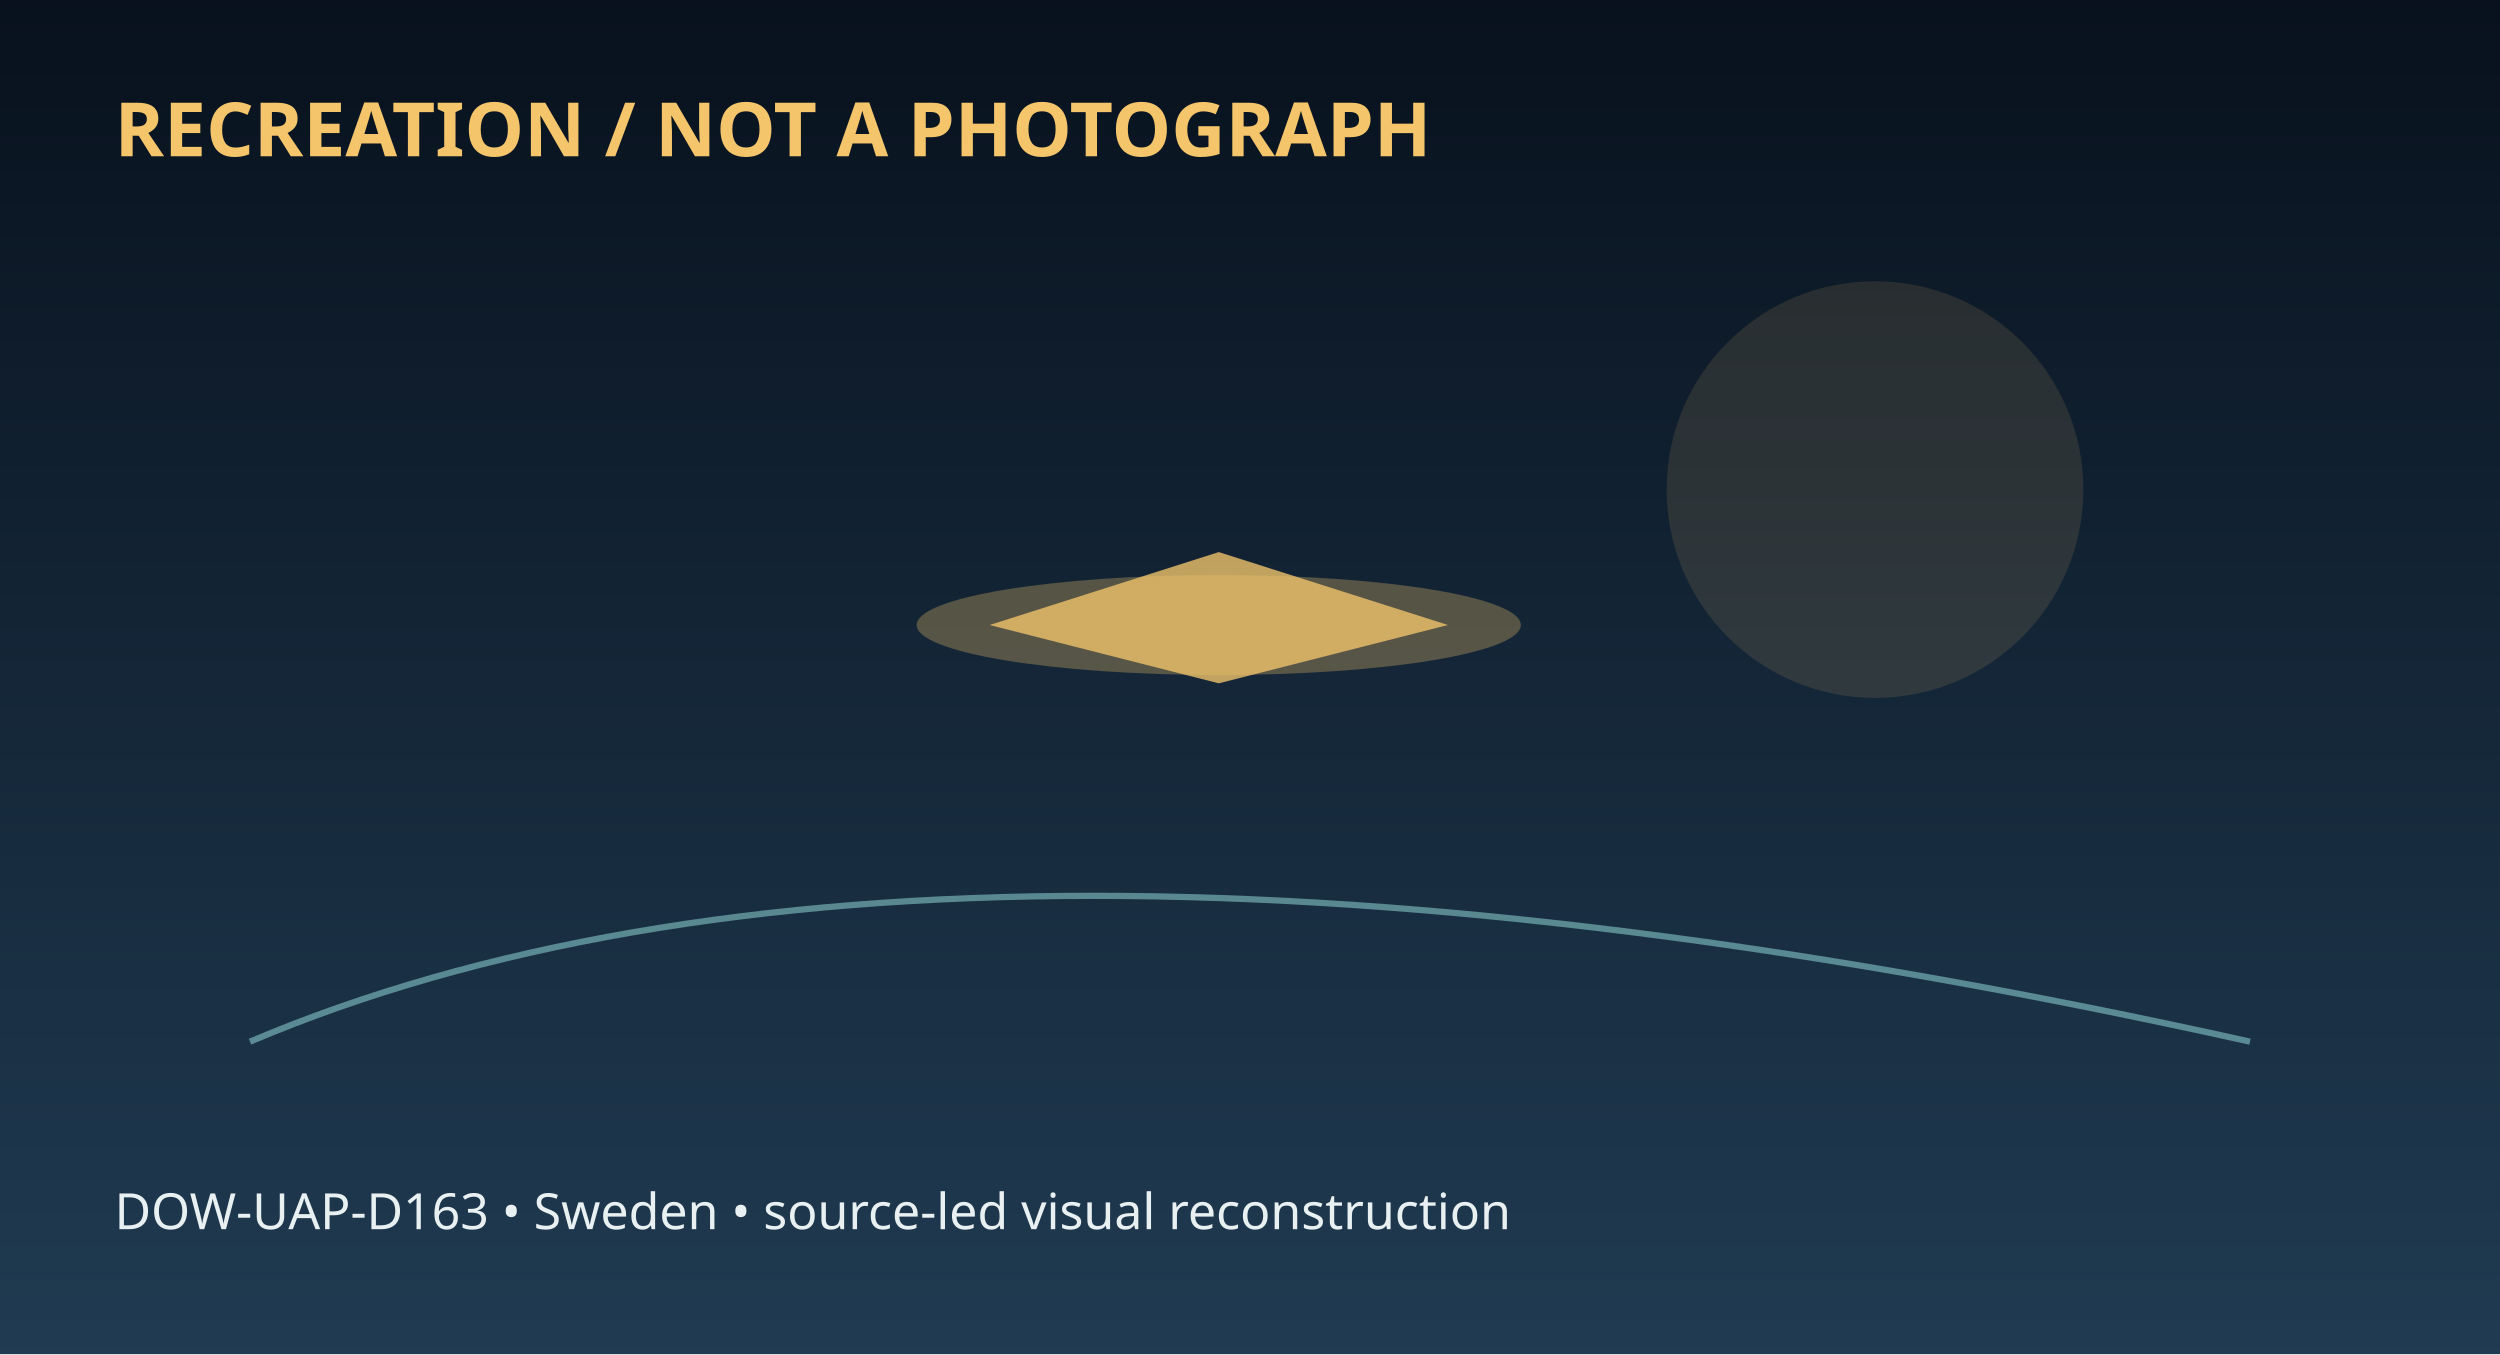
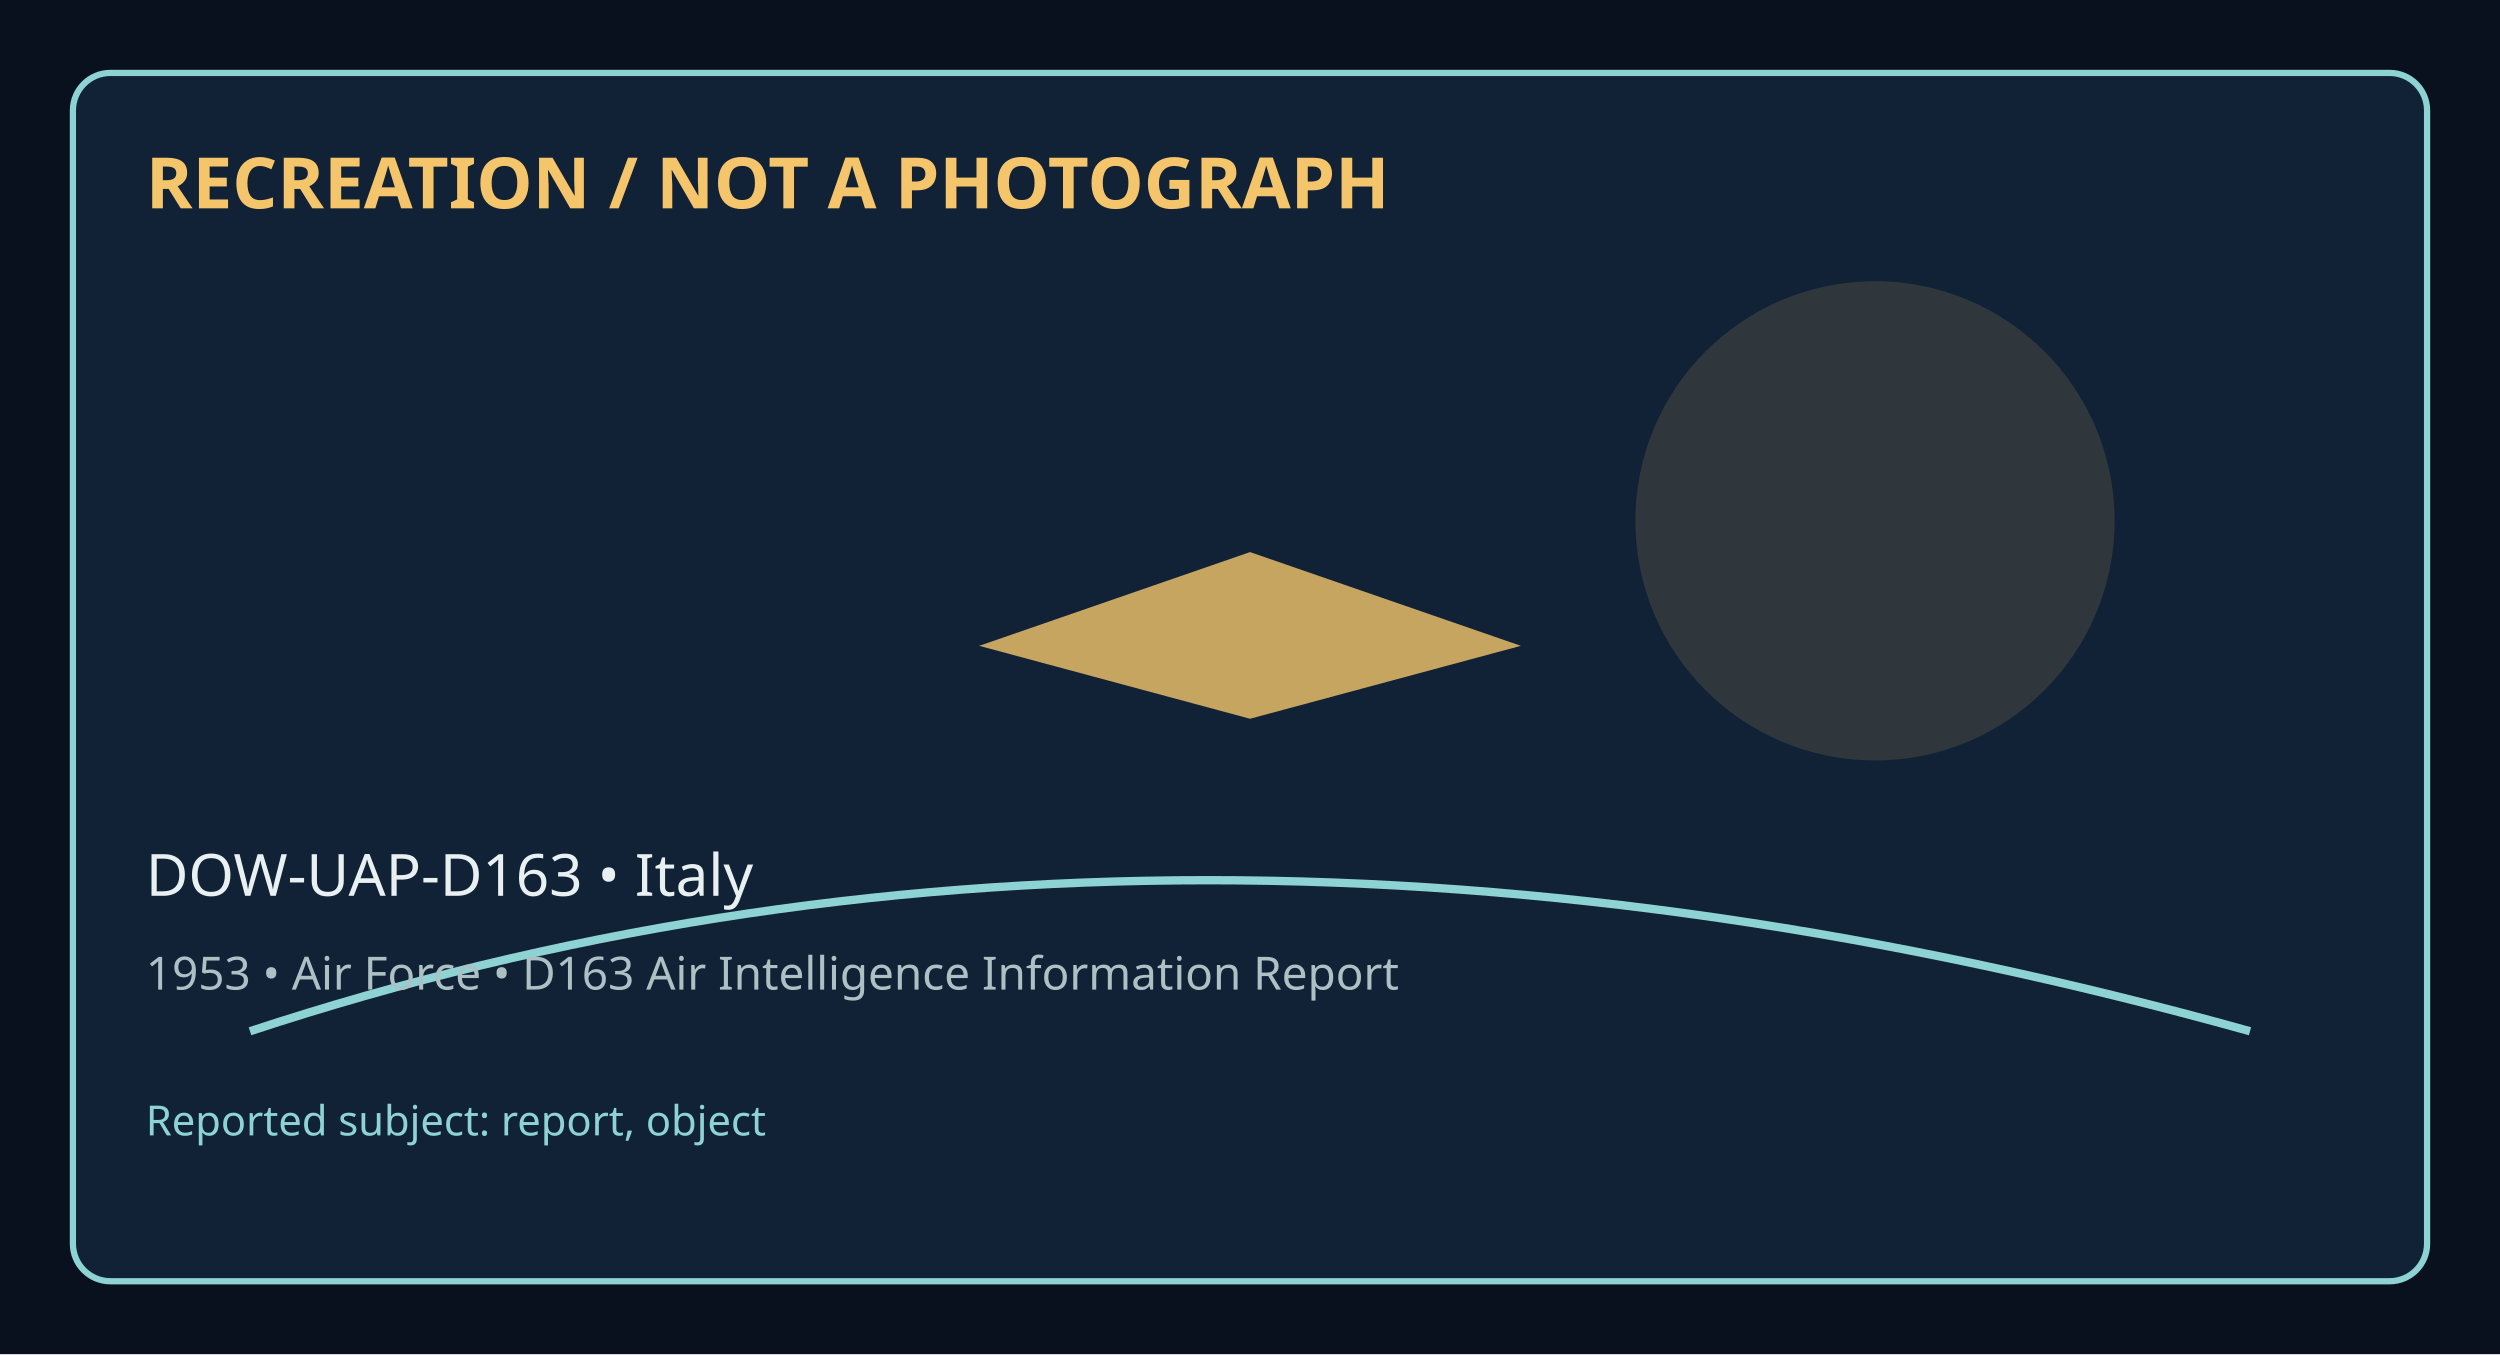
<svg xmlns="http://www.w3.org/2000/svg" viewBox="0 0 1200 650">
-   <defs>
-     <linearGradient id="g" x2="0" y2="1">
-       <stop stop-color="#08111d" />
-       <stop offset="1" stop-color="#203b52" />
-     </linearGradient>
-   </defs>
-   <rect width="1200" height="650" fill="url(#g)" />
-   <circle cx="900" cy="235" r="100" fill="#f4c56b" opacity=".12" />
-   <path d="M120 500 Q450 360 1080 500" fill="none" stroke="#8ed3d4" stroke-width="3" opacity=".55" />
-   <path d="M475 300 l110 -35 110 35 -110 28z" fill="#f4c56b" opacity=".78" />
-   <ellipse cx="585" cy="300" rx="145" ry="24" fill="#f4c56b" opacity=".3" />
-   <text x="55" y="75" fill="#f4c56b" font-family="sans-serif" font-size="36" font-weight="700">RECREATION / NOT A PHOTOGRAPH</text>
-   <text x="55" y="590" fill="#e8f0f2" font-family="sans-serif" font-size="24">DOW-UAP-D163 • Sweden • source-led visual reconstruction</text>
+   <rect width="1200" height="650" fill="#08111d" />
+   <rect x="35" y="35" width="1130" height="580" rx="18" fill="#112236" stroke="#8ed3d4" stroke-width="3" />
+   <circle cx="900" cy="250" r="115" fill="#f4c56b" opacity=".13" />
+   <path d="M120 495 Q560 350 1080 495" fill="none" stroke="#8ed3d4" stroke-width="4" />
+   <path d="M470 310 L600 265 L730 310 L600 345 Z" fill="#f4c56b" opacity=".8" />
+   <text x="70" y="100" fill="#f4c56b" font-family="sans-serif" font-size="34" font-weight="700">RECREATION / NOT A PHOTOGRAPH</text>
+   <text x="70" y="430" fill="#e8f0f2" font-family="sans-serif" font-size="28">DOW-UAP-D163 • Italy</text>
+   <text x="70" y="475" fill="#adc1c5" font-family="sans-serif" font-size="22">1953 • Air Force • D163 Air Intelligence Information Report</text>
+   <text x="70" y="545" fill="#8ed3d4" font-family="sans-serif" font-size="20">Reported subject: report, object</text>
</svg>
